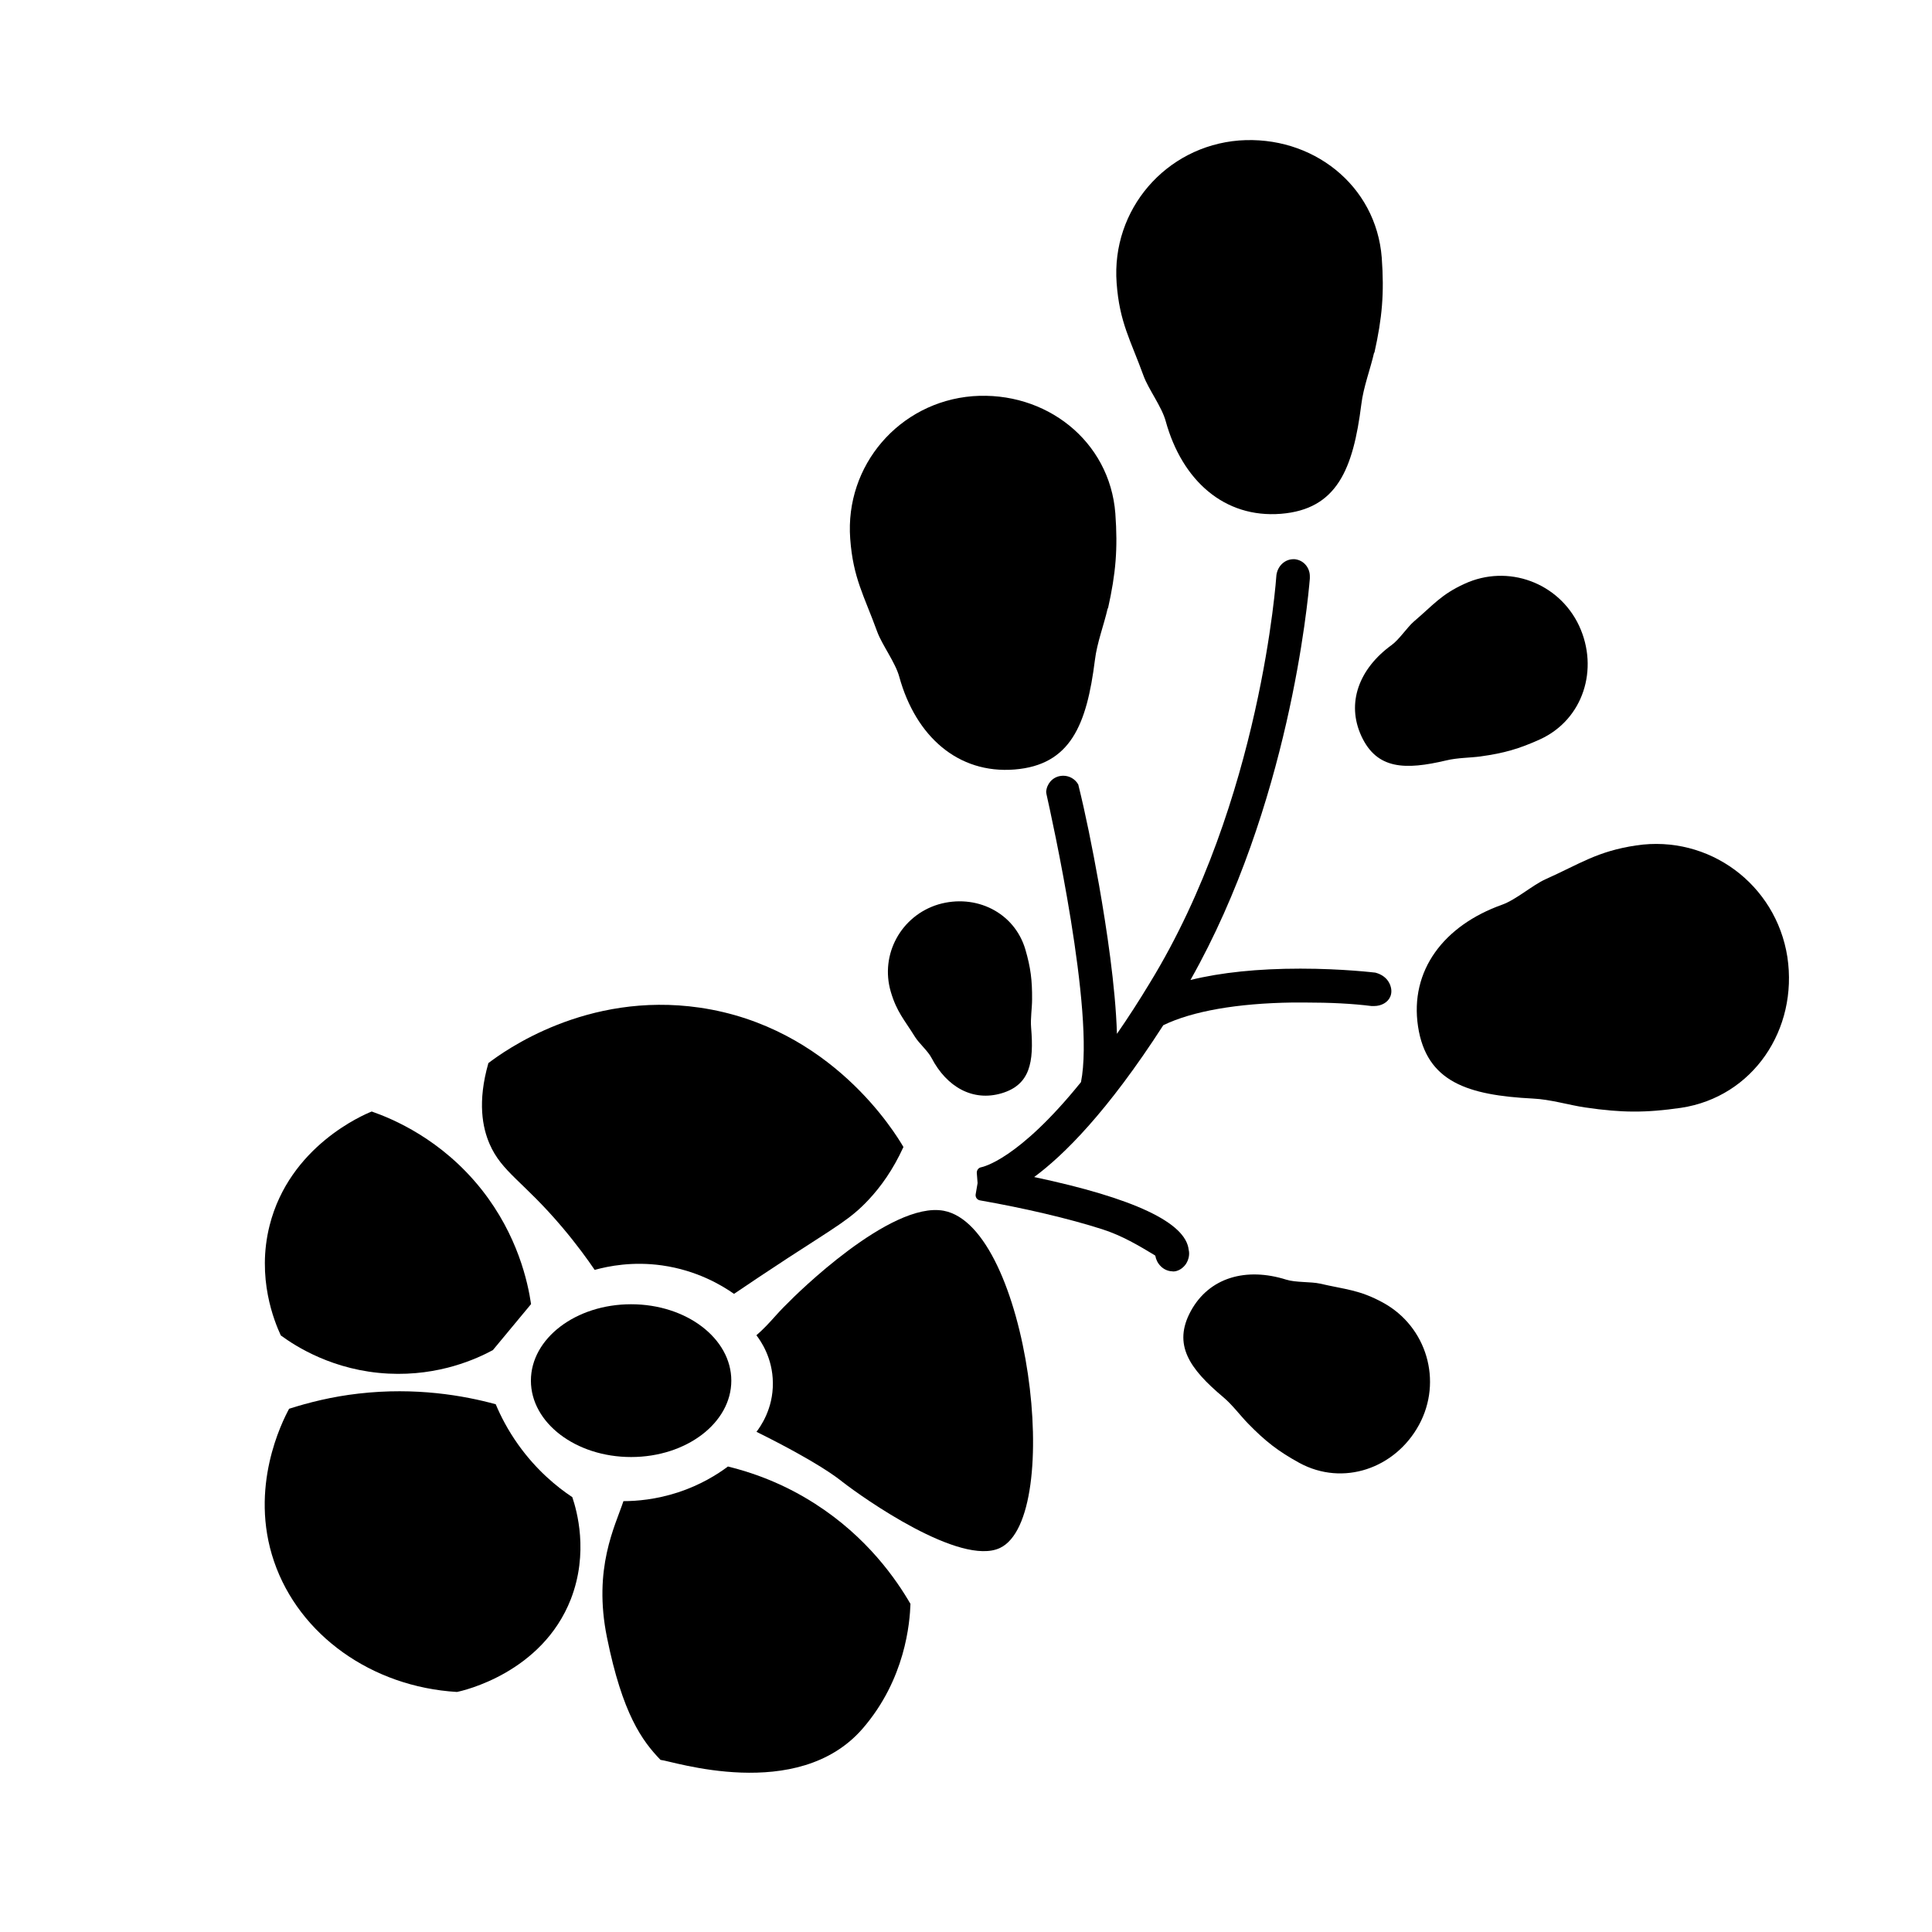
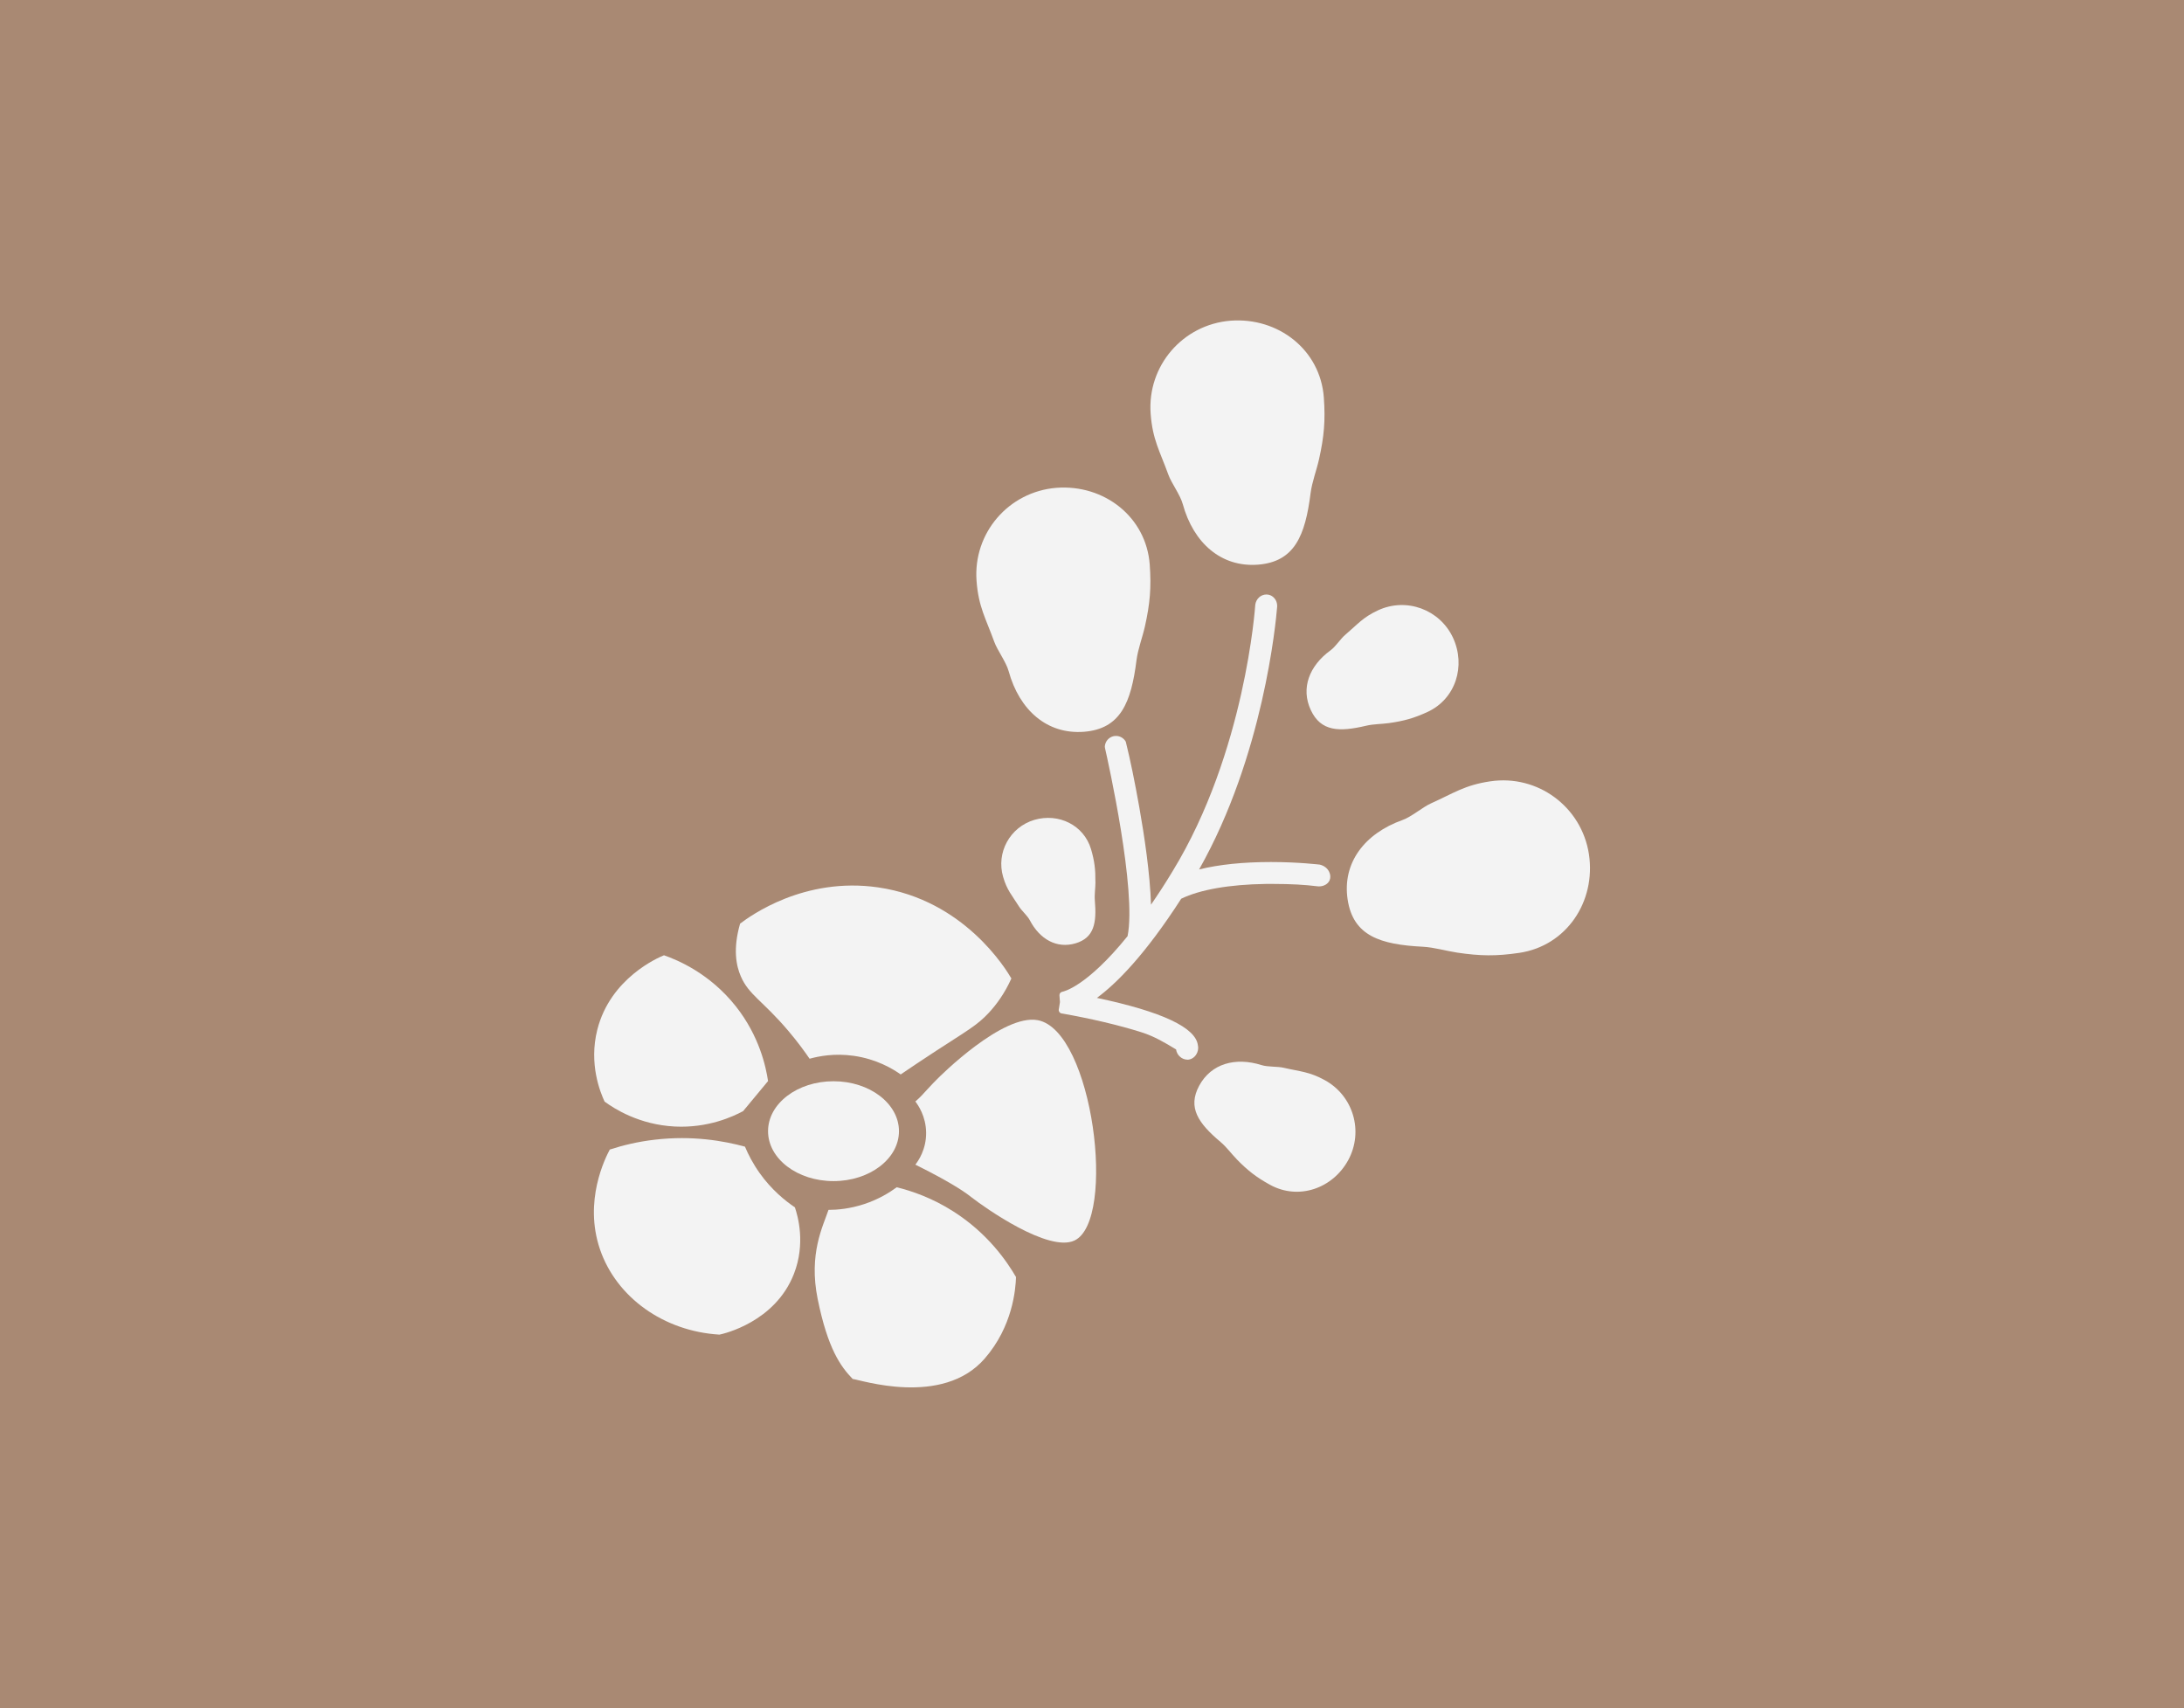
- <svg xmlns="http://www.w3.org/2000/svg" id="Capa_2" data-name="Capa 2" viewBox="0 0 120.89 120.89">
-   <path d="M37.21,79.46c.87-.24,2.38-.54,4.22-.28,2.18.31,3.73,1.24,4.5,1.78.87-.59,2.02-1.36,3.38-2.25,3.01-1.96,3.94-2.45,5.06-3.66.73-.78,1.51-1.85,2.16-3.28-.5-.85-4.51-7.52-12.75-8.72-7.1-1.03-12.26,2.74-13.22,3.47-.7,2.45-.36,4.05.07,5.05.77,1.78,2.1,2.33,4.54,5.21.93,1.1,1.62,2.06,2.04,2.68Z" />
-   <path d="M73.37,79.55c-.27,0-.55-.12-.75-.33-.18-.18-.29-.41-.33-.65l-.09-.06c-.93-.56-1.98-1.19-3.22-1.59-2.12-.68-4.92-1.33-7.66-1.81-.18-.03-.3-.2-.27-.38l.12-.7-.05-.65c0-.17.11-.31.27-.34.09-.02,2.31-.45,6.25-5.33.88-4.39-1.85-16.63-2.16-18.02,0-.03-.02-.1-.02-.13.03-.5.38-.91.86-1,.07-.01.14-.02.21-.02.39,0,.75.21.94.55.46,1.86.86,3.84,1.3,6.29.47,2.68,1.03,6.34,1.12,9.31.7-1.01,1.39-2.08,2.06-3.19,6.97-11.38,7.91-25.4,7.92-25.53.09-.58.54-.98,1.07-.98.07,0,.13,0,.19.02.49.1.84.55.83,1.07,0,0,0,.11,0,.12-.12,1.45-1.31,14.23-7.47,25.12,1.91-.47,4.22-.71,6.88-.71s4.67.25,4.69.25c.42.11.73.35.89.69.13.28.15.57.04.82-.15.35-.55.58-1.01.58-.05,0-.1,0-.16,0-1.19-.15-2.56-.22-4.19-.22h-.75c-3.48.05-6.27.54-8.09,1.42-3.51,5.45-6.25,8.15-8.08,9.5,6.24,1.32,9.49,2.85,9.67,4.56.07.28,0,.62-.18.89-.17.24-.42.41-.68.45-.02,0-.12.01-.13.01Z" />
-   <path d="M86.01,61.19c.57.15.82.7.67,1.05-.11.25-.45.42-.83.38-1.45-.18-3.13-.24-4.98-.22-2.74.04-6.04.36-8.32,1.48-3.85,6-6.79,8.71-8.67,9.92,4.08.82,9.95,2.34,10.16,4.43.11.49-.21.93-.59.98-.4.06-.86-.31-.85-.84-1.01-.6-2.14-1.32-3.52-1.76-2.06-.66-4.82-1.32-7.71-1.82l.11-.7-.04-.72c.24-.04,2.56-.62,6.5-5.51.99-4.64-2.13-18.14-2.16-18.27.02-.34.27-.63.6-.7.31-.06.63.09.8.37.46,1.94.87,4.01,1.26,6.19.59,3.31,1.15,7.31,1.13,10.27.83-1.16,1.73-2.5,2.66-4.04,7-11.44,7.96-25.55,7.96-25.69.07-.44.48-.73.87-.65.32.07.57.38.57.75,0,.03,0,.07,0,.1-.1,1.28-1.26,14.55-7.83,25.66,5-1.5,11.88-.7,12.21-.66Z" />
-   <polygon points="61.49 74.09 61.44 73.37 61.45 73.37 61.49 74.09" />
-   <path d="M47.33,89.6c.25-.33,1.05-1.44,1.03-3.07-.01-1.57-.77-2.64-1.03-2.98.41-.35.79-.76,1.13-1.14.45-.51.81-.85.84-.88.42-.44,6.41-6.39,9.75-5.77,5.3.99,7.57,19.18,3.52,21.1-2.48,1.17-8.58-3.14-9.86-4.14-.32-.25-1.49-1.2-5.38-3.13Z" />
-   <path d="M45.54,91.76c1.43.35,3.4,1.01,5.47,2.34,3.26,2.09,5.08,4.74,5.96,6.26-.04,1.16-.31,4.71-3,7.81-4.06,4.67-11.96,2-12.64,1.95-1.15-1.19-2.38-2.87-3.35-7.66-.88-4.33.51-6.96,1.03-8.53.83,0,2.04-.1,3.42-.55,1.4-.46,2.44-1.11,3.11-1.61Z" />
-   <path d="M30.84,84.48c-1,.54-3.36,1.63-6.53,1.47-3.44-.17-5.83-1.72-6.74-2.39-.4-.87-1.53-3.59-.7-6.88,1.25-4.96,5.86-6.92,6.39-7.13,1.29.45,4.37,1.72,6.88,4.89,2.26,2.86,2.89,5.8,3.09,7.16-.8.96-1.59,1.92-2.39,2.88Z" />
-   <path d="M31.02,87.87c.31.74.76,1.62,1.41,2.53,1.14,1.6,2.43,2.65,3.38,3.28.28.83,1.04,3.46-.09,6.38-1.8,4.61-6.72,5.73-7.13,5.81-5.34-.32-9.87-3.57-11.44-8.16-1.59-4.64.51-8.76.94-9.56,1.22-.39,2.68-.76,4.35-.95,3.58-.41,6.58.12,8.59.67Z" />
-   <ellipse cx="39.49" cy="86.39" rx="6.27" ry="4.78" />
-   <path d="M99.21,69.3c-1.03-.15-2.19-.51-3.29-.56-4.07-.21-6.66-1.03-7.19-4.51-.53-3.5,1.61-6.32,5.26-7.62.87-.31,1.91-1.23,2.71-1.59,2.19-.98,3.23-1.75,5.68-2.12,4.55-.68,8.75,2.43,9.46,6.98.68,4.52-2.14,8.76-6.66,9.44-2.21.32-3.73.31-5.96-.02Z" />
-   <path d="M92.66,47.33c-.67.09-1.46.08-2.16.25-2.58.61-4.34.57-5.31-1.51-.97-2.09-.14-4.24,1.89-5.71.48-.35.97-1.11,1.4-1.48,1.19-1.01,1.69-1.68,3.16-2.35,2.71-1.25,5.9-.08,7.17,2.63,1.25,2.7.26,5.86-2.44,7.1-1.32.6-2.27.87-3.72,1.07Z" />
-   <path d="M78.1,89.08c-.5-.51-.98-1.17-1.55-1.65-2.12-1.78-3.18-3.29-2.04-5.39,1.15-2.11,3.46-2.76,5.97-1.97.6.19,1.54.12,2.12.25,1.59.37,2.46.38,3.94,1.19,2.74,1.5,3.74,4.91,2.25,7.65-1.49,2.73-4.75,3.86-7.48,2.38-1.33-.73-2.14-1.36-3.21-2.46Z" />
-   <path d="M64.58,62.54c0,.55-.11,1.19-.06,1.77.18,2.15-.06,3.57-1.85,4.1-1.8.53-3.43-.39-4.38-2.21-.22-.43-.78-.91-1.03-1.31-.67-1.08-1.15-1.57-1.52-2.83-.69-2.34.65-4.77,2.98-5.47,2.33-.68,4.75.49,5.44,2.82.33,1.13.43,1.93.42,3.13Z" />
-   <path d="M69.31,38.07c-.23,1.02-.67,2.15-.8,3.24-.51,4.04-1.52,6.56-5.03,6.84-3.53.28-6.18-2.07-7.21-5.8-.24-.89-1.08-2-1.38-2.82-.82-2.26-1.51-3.35-1.69-5.82-.34-4.59,3.07-8.55,7.66-8.92,4.56-.34,8.58,2.78,8.93,7.34.16,2.22.03,3.74-.46,5.94Z" />
-   <path d="M85.98,22.07c-.23,1.02-.67,2.15-.8,3.24-.51,4.04-1.52,6.56-5.03,6.84-3.53.28-6.18-2.07-7.21-5.8-.24-.89-1.08-2-1.38-2.82-.82-2.26-1.51-3.35-1.69-5.82-.34-4.59,3.07-8.55,7.66-8.92,4.56-.34,8.58,2.78,8.93,7.34.16,2.22.03,3.74-.46,5.94Z" />
+ <svg xmlns="http://www.w3.org/2000/svg" viewBox="0 0 353 276">
+   <defs>
+     <style>
+       .cls-1 {
+         fill: #a98973;
+       }
+ 
+       .cls-2 {
+         fill: #f3f3f3;
+       }
+     </style>
+   </defs>
+   <g id="Capa_3" data-name="Capa 3">
+     <rect class="cls-1" x="-20.33" y="-20.61" width="393.65" height="317.22" />
+   </g>
+   <g id="Capa_2" data-name="Capa 2">
+     <g>
+       <path class="cls-2" d="M130.86,171.11c1.47-.41,4.01-.91,7.12-.47,3.68.52,6.3,2.09,7.6,3.01,1.47-1,3.4-2.3,5.7-3.8,5.07-3.3,6.65-4.13,8.55-6.17,1.23-1.33,2.55-3.12,3.64-5.54-.84-1.44-7.62-12.7-21.53-14.72-11.98-1.74-20.69,4.62-22.32,5.86-1.19,4.14-.61,6.84.12,8.52,1.29,3,3.55,3.94,7.67,8.8,1.58,1.86,2.73,3.47,3.45,4.52Z" />
+       <path class="cls-2" d="M191.91,171.26c-.46,0-.92-.2-1.27-.55-.3-.3-.49-.68-.55-1.1l-.15-.09c-1.57-.95-3.34-2.02-5.43-2.68-3.59-1.14-8.3-2.25-12.93-3.05-.3-.05-.5-.34-.45-.64l.19-1.19-.08-1.09c-.02-.28.18-.53.46-.58.16-.03,3.89-.76,10.55-8.99,1.48-7.4-3.12-28.07-3.65-30.41-.01-.05-.03-.17-.03-.22.05-.84.64-1.53,1.46-1.7.12-.02.23-.03.35-.03.65,0,1.26.36,1.58.93.78,3.15,1.45,6.48,2.19,10.62.8,4.52,1.73,10.7,1.89,15.72,1.18-1.71,2.35-3.51,3.48-5.39,11.76-19.22,13.36-42.87,13.37-43.09.14-.97.91-1.65,1.8-1.65.11,0,.22.01.33.03.82.17,1.41.93,1.41,1.81,0,.01-.01.19-.01.2-.2,2.46-2.21,24.02-12.61,42.4,3.22-.8,7.12-1.2,11.61-1.2s7.88.42,7.91.42c.71.18,1.23.6,1.5,1.16.23.47.25.97.07,1.38-.26.59-.93.98-1.71.98-.09,0-.18,0-.27-.02-2-.25-4.31-.38-7.07-.38h-1.27c-5.87.09-10.59.91-13.66,2.39-5.92,9.19-10.54,13.76-13.63,16.03,10.54,2.22,16.03,4.81,16.33,7.7.11.48,0,1.05-.31,1.51-.28.41-.7.69-1.15.76-.03,0-.2.02-.23.02Z" />
+       <path class="cls-2" d="M213.23,140.28c.97.25,1.39,1.19,1.14,1.77-.19.43-.77.71-1.4.63-2.45-.31-5.28-.41-8.41-.37-4.63.06-10.2.6-14.04,2.51-6.5,10.12-11.45,14.71-14.63,16.75,6.89,1.38,16.79,3.96,17.16,7.47.18.82-.36,1.56-.99,1.66-.67.1-1.45-.52-1.44-1.42-1.7-1.02-3.61-2.23-5.95-2.98-3.48-1.11-8.13-2.23-13.01-3.07l.19-1.19-.07-1.21c.41-.07,4.32-1.04,10.97-9.29,1.67-7.84-3.59-30.63-3.64-30.85.03-.58.45-1.07,1.01-1.18.53-.1,1.07.15,1.34.62.78,3.28,1.47,6.77,2.12,10.44.99,5.59,1.94,12.33,1.9,17.34,1.41-1.97,2.91-4.22,4.49-6.82,11.82-19.32,13.44-43.13,13.44-43.37.11-.75.82-1.22,1.46-1.09.54.11.97.64.96,1.26,0,.06,0,.11-.01.17-.17,2.17-2.13,24.56-13.21,43.32,8.45-2.52,20.05-1.19,20.6-1.12Z" />
+       <polygon class="cls-2" points="171.85 162.05 171.76 160.83 171.78 160.83 171.85 162.05" />
+       <path class="cls-2" d="M147.95,188.23c.43-.55,1.77-2.43,1.74-5.18-.03-2.65-1.31-4.46-1.74-5.03.7-.59,1.34-1.29,1.9-1.92.76-.85,1.37-1.43,1.42-1.49.71-.75,10.81-10.79,16.46-9.73,8.95,1.68,12.78,32.37,5.94,35.61-4.18,1.98-14.49-5.3-16.64-6.98-.55-.43-2.52-2.03-9.08-5.28Z" />
+       <path class="cls-2" d="M144.92,191.88c2.41.59,5.74,1.71,9.23,3.95,5.51,3.53,8.58,8,10.07,10.57-.07,1.96-.52,7.95-5.07,13.18-6.86,7.88-20.18,3.38-21.33,3.29-1.94-2.01-4.02-4.85-5.66-12.93-1.48-7.31.86-11.74,1.75-14.4,1.4,0,3.44-.17,5.78-.94,2.36-.78,4.11-1.88,5.24-2.71Z" />
+       <path class="cls-2" d="M120.11,179.58c-1.68.9-5.67,2.75-11.02,2.49-5.81-.29-9.84-2.91-11.37-4.03-.68-1.47-2.58-6.05-1.18-11.61,2.11-8.37,9.89-11.68,10.78-12.04,2.18.76,7.38,2.91,11.61,8.25,3.82,4.83,4.87,9.79,5.21,12.08-1.34,1.62-2.68,3.24-4.03,4.86Z" />
+       <path class="cls-2" d="M120.41,185.32c.52,1.25,1.28,2.73,2.37,4.27,1.93,2.71,4.11,4.47,5.7,5.54.47,1.4,1.76,5.84-.16,10.76-3.04,7.79-11.35,9.67-12.03,9.81-9.01-.53-16.66-6.02-19.31-13.77-2.68-7.84.86-14.78,1.58-16.14,2.05-.67,4.52-1.28,7.33-1.6,6.04-.7,11.11.2,14.51,1.13Z" />
+       <ellipse class="cls-2" cx="134.72" cy="182.82" rx="10.58" ry="8.07" />
+       <path class="cls-2" d="M235.52,153.96c-1.74-.26-3.7-.85-5.56-.95-6.87-.35-11.24-1.75-12.14-7.62-.9-5.91,2.72-10.67,8.87-12.86,1.46-.52,3.23-2.07,4.58-2.68,3.7-1.66,5.45-2.96,9.59-3.57,7.68-1.15,14.78,4.11,15.96,11.78,1.15,7.64-3.61,14.8-11.25,15.94-3.72.55-6.29.52-10.06-.04Z" />
+       <path class="cls-2" d="M224.46,116.87c-1.13.16-2.46.14-3.64.42-4.35,1.03-7.33.96-8.96-2.54-1.64-3.52-.24-7.15,3.19-9.64.82-.59,1.63-1.88,2.37-2.5,2.01-1.71,2.86-2.84,5.33-3.98,4.58-2.11,9.96-.13,12.1,4.44,2.1,4.55.44,9.88-4.11,11.99-2.22,1.02-3.83,1.47-6.28,1.81Z" />
+       <path class="cls-2" d="M199.89,187.35c-.84-.85-1.65-1.98-2.62-2.79-3.57-3.01-5.36-5.55-3.44-9.1,1.94-3.57,5.85-4.65,10.07-3.32,1,.32,2.6.2,3.57.43,2.68.62,4.16.63,6.65,2,4.62,2.53,6.31,8.28,3.8,12.92-2.51,4.6-8.02,6.52-12.62,4.01-2.24-1.23-3.61-2.3-5.42-4.15Z" />
+       <path class="cls-2" d="M177.06,142.55c0,.93-.18,2-.1,2.99.31,3.63-.11,6.02-3.12,6.92-3.04.9-5.79-.66-7.39-3.73-.38-.73-1.32-1.54-1.74-2.21-1.14-1.82-1.95-2.64-2.57-4.78-1.16-3.94,1.09-8.05,5.03-9.23,3.93-1.15,8.02.83,9.18,4.75.56,1.91.72,3.26.7,5.28Z" />
+       <path class="cls-2" d="M185.05,101.25c-.38,1.72-1.12,3.62-1.36,5.47-.86,6.83-2.57,11.08-8.49,11.55-5.96.46-10.44-3.5-12.17-9.79-.41-1.5-1.83-3.37-2.33-4.76-1.38-3.81-2.55-5.65-2.86-9.83-.58-7.74,5.18-14.43,12.92-15.05,7.7-.58,14.49,4.69,15.07,12.39.27,3.75.05,6.31-.78,10.03Z" />
+       <path class="cls-2" d="M213.19,74.24c-.38,1.72-1.12,3.62-1.36,5.47-.86,6.83-2.57,11.08-8.49,11.55-5.96.46-10.44-3.5-12.17-9.79-.41-1.5-1.83-3.37-2.33-4.76-1.38-3.81-2.55-5.65-2.86-9.83-.58-7.74,5.18-14.43,12.92-15.05,7.7-.58,14.49,4.69,15.07,12.39.27,3.75.05,6.31-.78,10.03Z" />
+     </g>
+   </g>
</svg>
